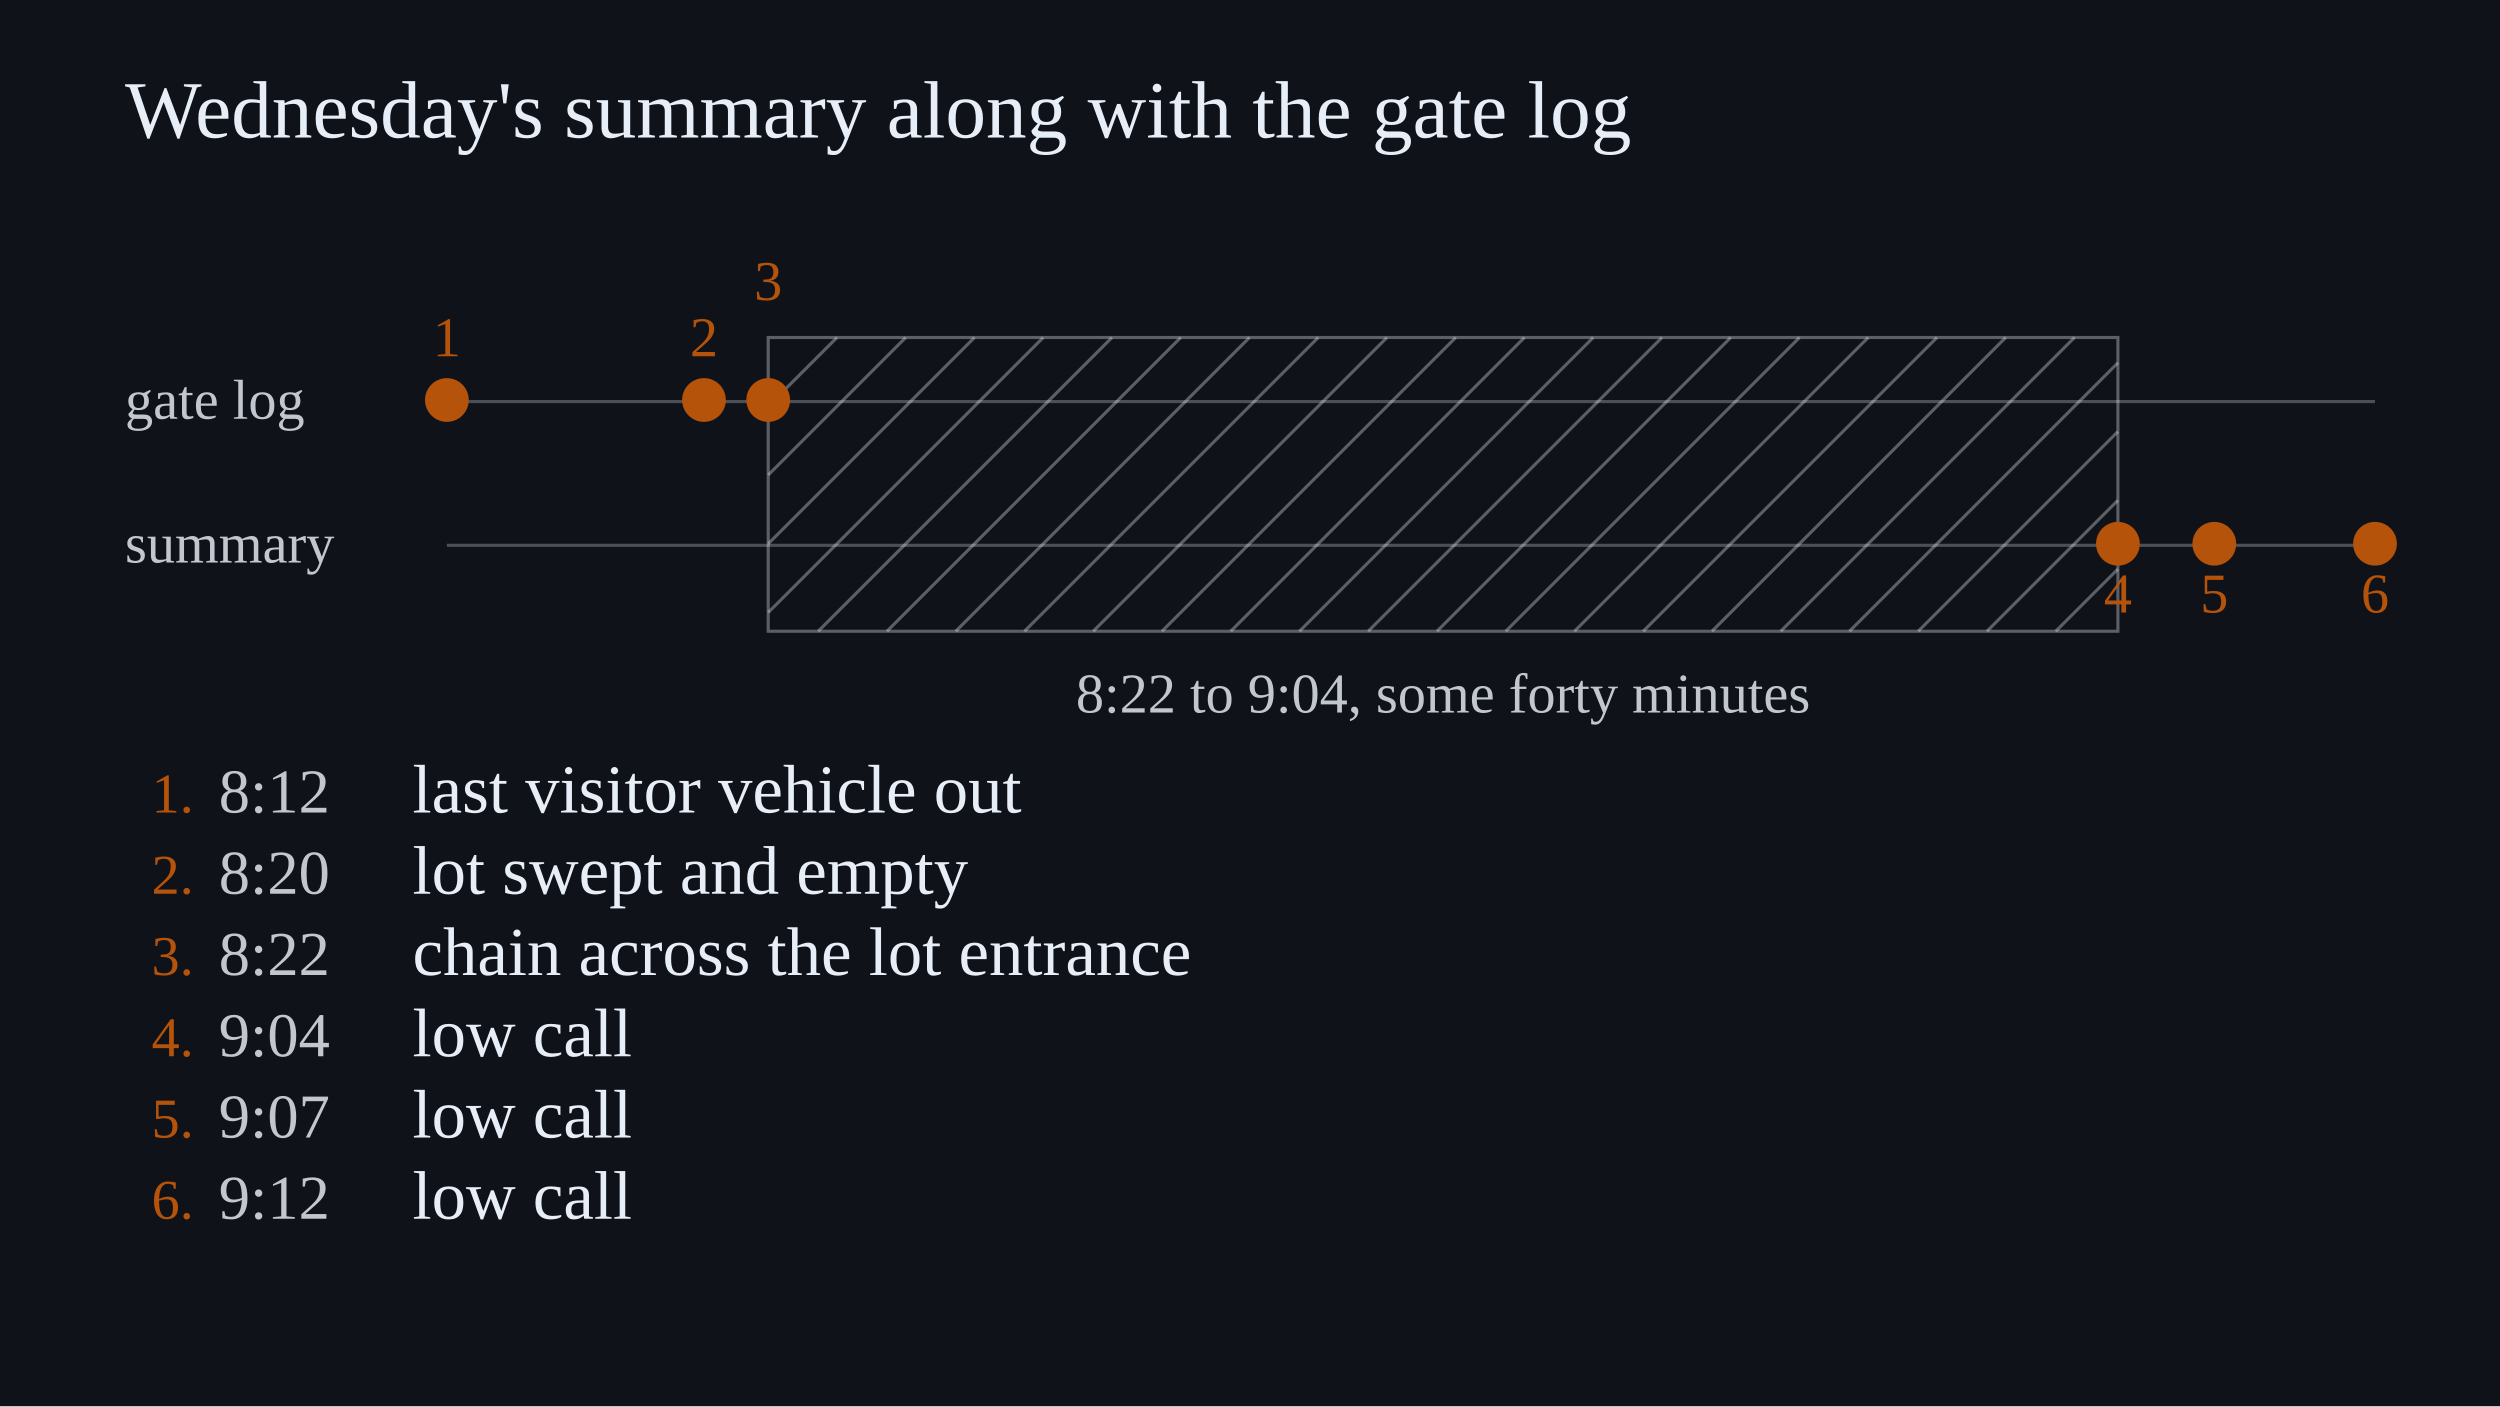
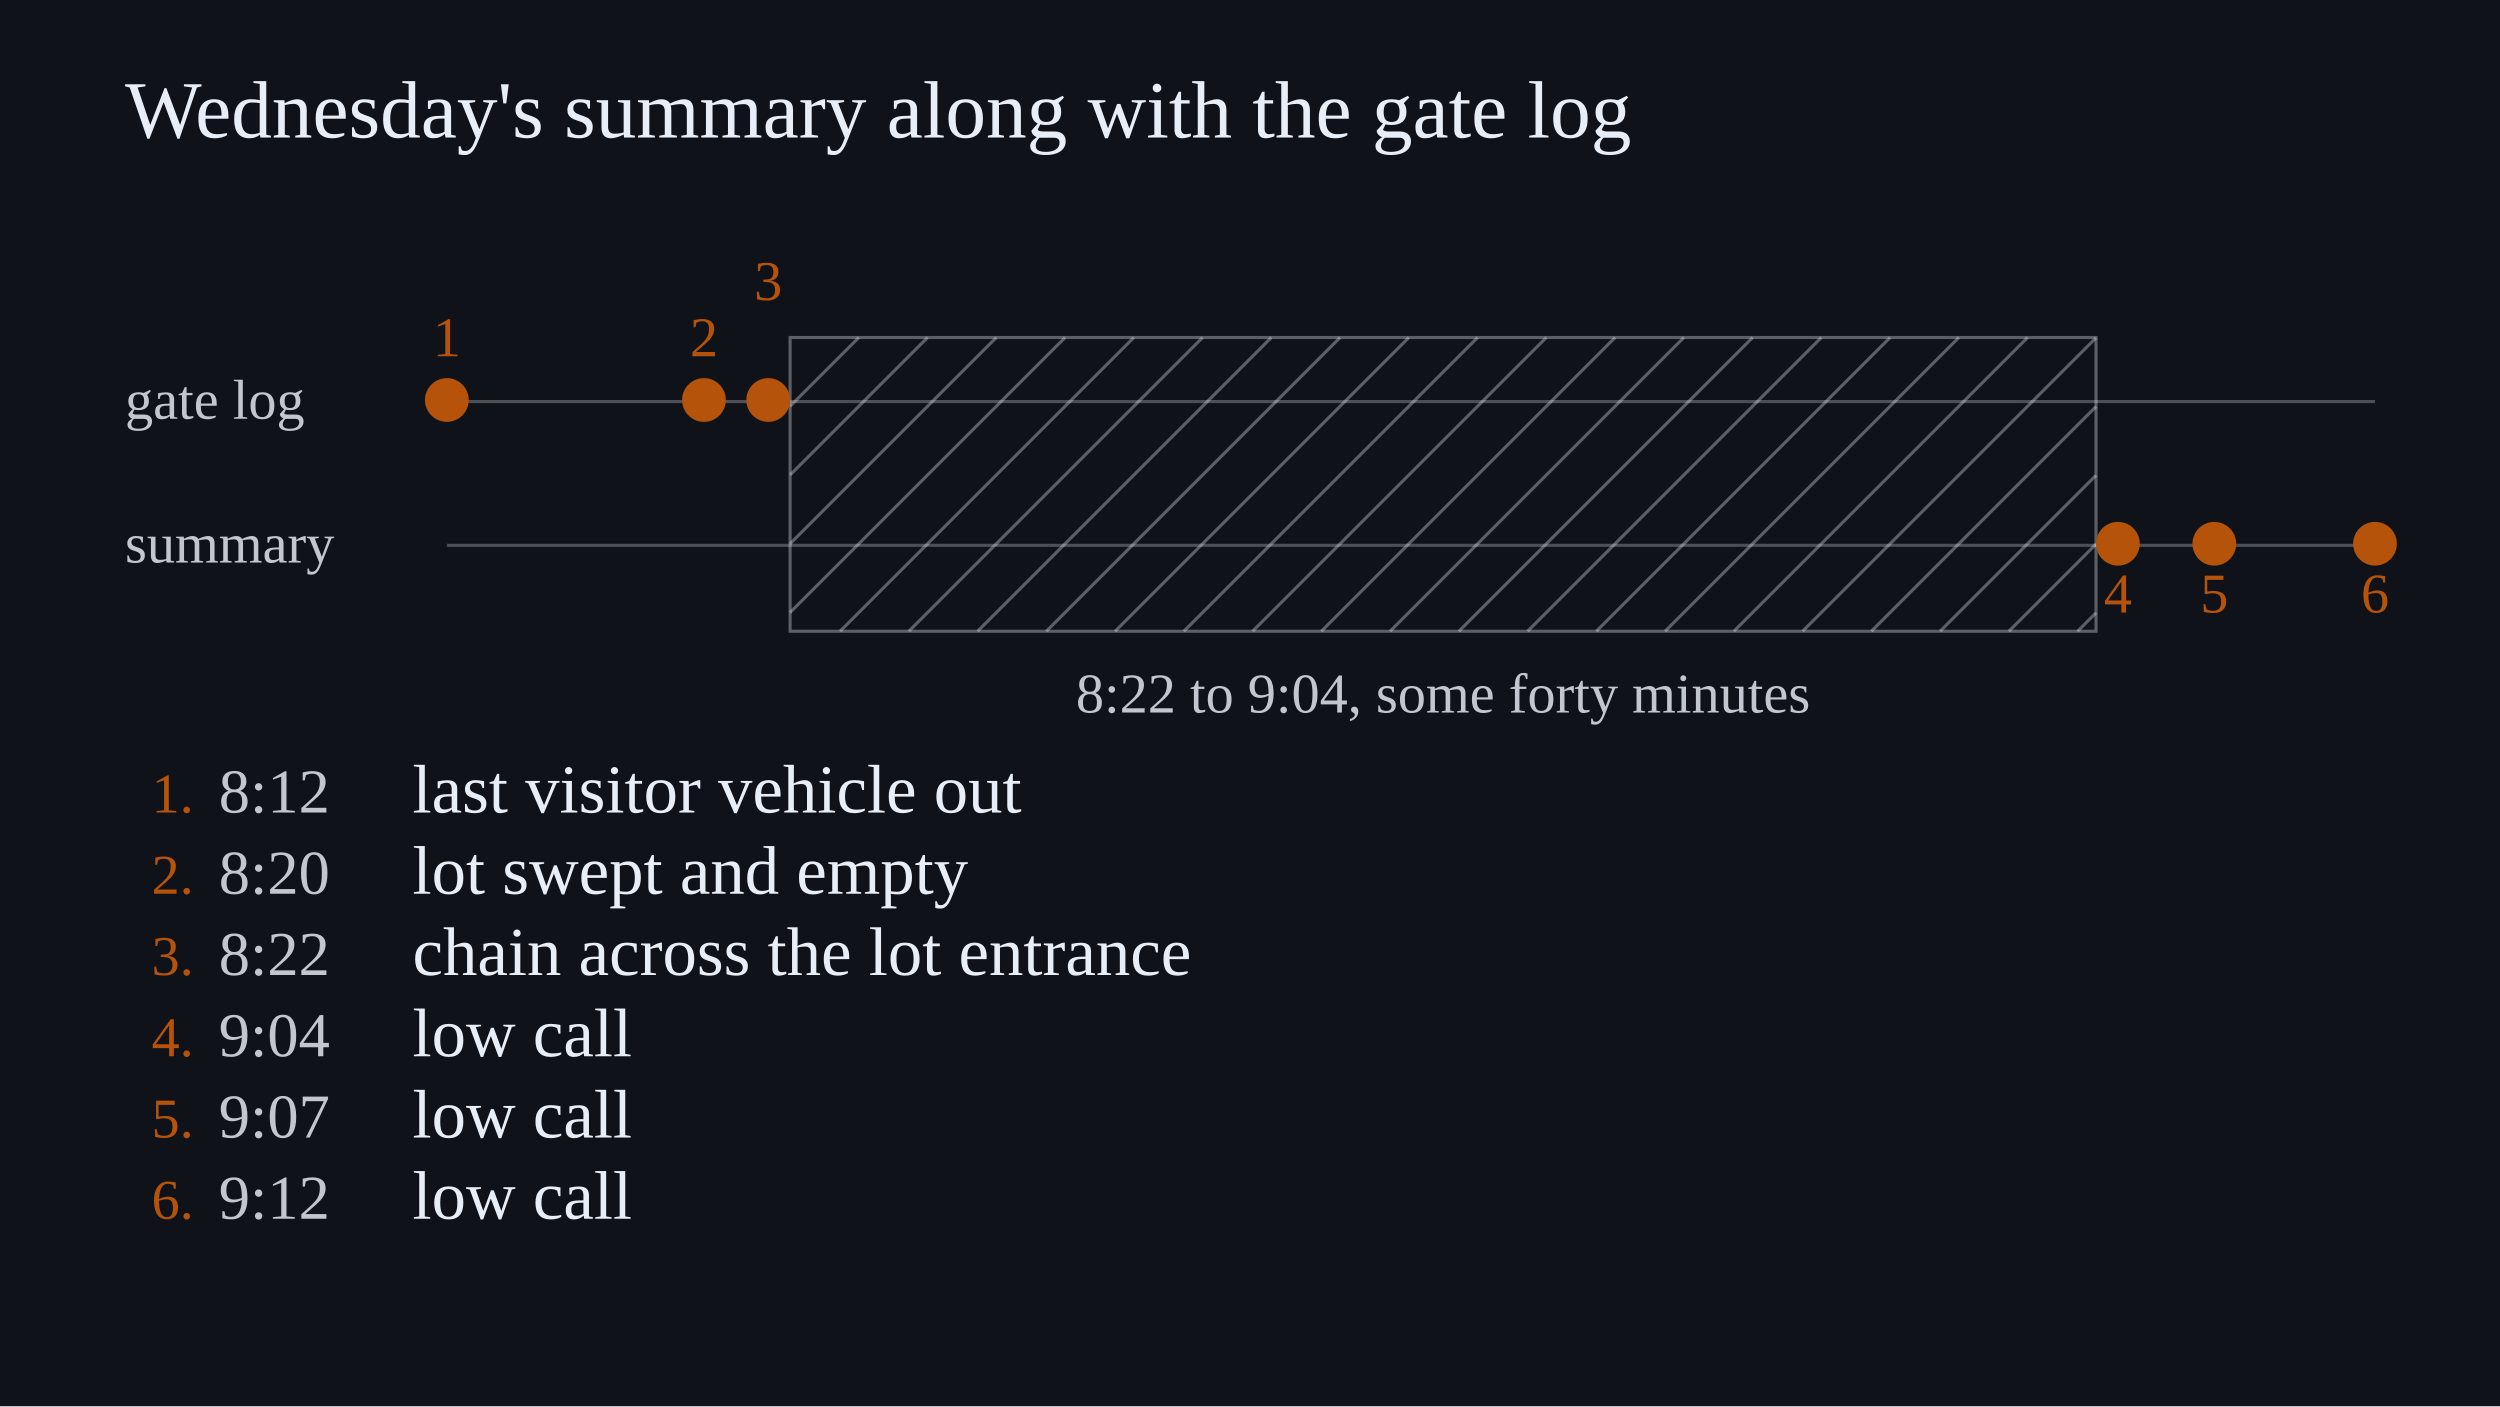
<svg xmlns="http://www.w3.org/2000/svg" width="800" height="450" viewBox="0 0 800 450" role="img">
  <rect x="0" y="0" width="800" height="450" fill="#0f1218" />
  <text x="40" y="44" font-size="26" fill="#e8eef7">Wednesday's summary along with the gate log</text>
-   <rect x="245.83" y="108" width="431.9" height="94" fill="none" stroke="rgba(232,238,247,0.35)" stroke-width="1" data-gap="some forty minutes" />
-   <line x1="267.83" y1="108" x2="245.83" y2="130" stroke="rgba(232,238,247,0.35)" stroke-width="1" />
-   <line x1="289.83" y1="108" x2="245.83" y2="152" stroke="rgba(232,238,247,0.35)" stroke-width="1" />
-   <line x1="311.83" y1="108" x2="245.83" y2="174" stroke="rgba(232,238,247,0.35)" stroke-width="1" />
-   <line x1="333.83" y1="108" x2="245.83" y2="196" stroke="rgba(232,238,247,0.35)" stroke-width="1" />
-   <line x1="355.83" y1="108" x2="261.83" y2="202" stroke="rgba(232,238,247,0.35)" stroke-width="1" />
-   <line x1="377.83" y1="108" x2="283.83" y2="202" stroke="rgba(232,238,247,0.35)" stroke-width="1" />
-   <line x1="399.83" y1="108" x2="305.83" y2="202" stroke="rgba(232,238,247,0.35)" stroke-width="1" />
-   <line x1="421.83" y1="108" x2="327.83" y2="202" stroke="rgba(232,238,247,0.35)" stroke-width="1" />
-   <line x1="443.83" y1="108" x2="349.83" y2="202" stroke="rgba(232,238,247,0.35)" stroke-width="1" />
-   <line x1="465.83" y1="108" x2="371.83" y2="202" stroke="rgba(232,238,247,0.35)" stroke-width="1" />
-   <line x1="487.83" y1="108" x2="393.83" y2="202" stroke="rgba(232,238,247,0.35)" stroke-width="1" />
-   <line x1="509.83" y1="108" x2="415.83" y2="202" stroke="rgba(232,238,247,0.35)" stroke-width="1" />
-   <line x1="531.83" y1="108" x2="437.83" y2="202" stroke="rgba(232,238,247,0.35)" stroke-width="1" />
-   <line x1="553.83" y1="108" x2="459.83" y2="202" stroke="rgba(232,238,247,0.35)" stroke-width="1" />
-   <line x1="575.83" y1="108" x2="481.83" y2="202" stroke="rgba(232,238,247,0.35)" stroke-width="1" />
-   <line x1="597.83" y1="108" x2="503.83" y2="202" stroke="rgba(232,238,247,0.35)" stroke-width="1" />
-   <line x1="619.83" y1="108" x2="525.83" y2="202" stroke="rgba(232,238,247,0.35)" stroke-width="1" />
-   <line x1="641.83" y1="108" x2="547.83" y2="202" stroke="rgba(232,238,247,0.35)" stroke-width="1" />
-   <line x1="663.83" y1="108" x2="569.83" y2="202" stroke="rgba(232,238,247,0.35)" stroke-width="1" />
-   <line x1="677.73" y1="116.1" x2="591.83" y2="202" stroke="rgba(232,238,247,0.35)" stroke-width="1" />
-   <line x1="677.73" y1="138.1" x2="613.83" y2="202" stroke="rgba(232,238,247,0.35)" stroke-width="1" />
-   <line x1="677.73" y1="160.1" x2="635.83" y2="202" stroke="rgba(232,238,247,0.35)" stroke-width="1" />
-   <line x1="677.73" y1="182.1" x2="657.83" y2="202" stroke="rgba(232,238,247,0.35)" stroke-width="1" />
+   <rect x="252.83" y="108" width="417.9" height="94" fill="none" stroke="rgba(232,238,247,0.35)" stroke-width="1" data-gap="some forty minutes" />
+   <line x1="274.83" y1="108" x2="252.83" y2="130" stroke="rgba(232,238,247,0.35)" stroke-width="1" />
+   <line x1="296.83" y1="108" x2="252.83" y2="152" stroke="rgba(232,238,247,0.35)" stroke-width="1" />
+   <line x1="318.83" y1="108" x2="252.83" y2="174" stroke="rgba(232,238,247,0.35)" stroke-width="1" />
+   <line x1="340.83" y1="108" x2="252.83" y2="196" stroke="rgba(232,238,247,0.35)" stroke-width="1" />
+   <line x1="362.83" y1="108" x2="268.83" y2="202" stroke="rgba(232,238,247,0.35)" stroke-width="1" />
+   <line x1="384.83" y1="108" x2="290.83" y2="202" stroke="rgba(232,238,247,0.35)" stroke-width="1" />
+   <line x1="406.83" y1="108" x2="312.83" y2="202" stroke="rgba(232,238,247,0.35)" stroke-width="1" />
+   <line x1="428.83" y1="108" x2="334.83" y2="202" stroke="rgba(232,238,247,0.35)" stroke-width="1" />
+   <line x1="450.83" y1="108" x2="356.83" y2="202" stroke="rgba(232,238,247,0.35)" stroke-width="1" />
+   <line x1="472.83" y1="108" x2="378.83" y2="202" stroke="rgba(232,238,247,0.35)" stroke-width="1" />
+   <line x1="494.83" y1="108" x2="400.83" y2="202" stroke="rgba(232,238,247,0.35)" stroke-width="1" />
+   <line x1="516.83" y1="108" x2="422.83" y2="202" stroke="rgba(232,238,247,0.35)" stroke-width="1" />
+   <line x1="538.83" y1="108" x2="444.83" y2="202" stroke="rgba(232,238,247,0.35)" stroke-width="1" />
+   <line x1="560.83" y1="108" x2="466.83" y2="202" stroke="rgba(232,238,247,0.35)" stroke-width="1" />
+   <line x1="582.83" y1="108" x2="488.83" y2="202" stroke="rgba(232,238,247,0.35)" stroke-width="1" />
+   <line x1="604.83" y1="108" x2="510.83" y2="202" stroke="rgba(232,238,247,0.35)" stroke-width="1" />
+   <line x1="626.83" y1="108" x2="532.83" y2="202" stroke="rgba(232,238,247,0.35)" stroke-width="1" />
+   <line x1="648.83" y1="108" x2="554.83" y2="202" stroke="rgba(232,238,247,0.35)" stroke-width="1" />
+   <line x1="670.73" y1="108.1" x2="576.83" y2="202" stroke="rgba(232,238,247,0.35)" stroke-width="1" />
+   <line x1="670.73" y1="130.1" x2="598.83" y2="202" stroke="rgba(232,238,247,0.35)" stroke-width="1" />
+   <line x1="670.73" y1="152.1" x2="620.83" y2="202" stroke="rgba(232,238,247,0.35)" stroke-width="1" />
+   <line x1="670.73" y1="174.1" x2="642.83" y2="202" stroke="rgba(232,238,247,0.35)" stroke-width="1" />
+   <line x1="670.73" y1="196.1" x2="664.83" y2="202" stroke="rgba(232,238,247,0.35)" stroke-width="1" />
  <text x="40" y="134" font-size="18" fill="#e8eef7" fill-opacity="0.82">gate log</text>
  <line x1="143" y1="128.5" x2="760" y2="128.5" stroke="rgba(232,238,247,0.28)" stroke-width="1" />
  <text x="40" y="180" font-size="18" fill="#e8eef7" fill-opacity="0.82">summary</text>
  <line x1="143" y1="174.5" x2="760" y2="174.5" stroke="rgba(232,238,247,0.28)" stroke-width="1" />
  <circle cx="143" cy="128" r="7" fill="#b45309" />
  <text x="143" y="114" font-size="18" fill="#b45309" text-anchor="middle">1</text>
  <circle cx="225.27" cy="128" r="7" fill="#b45309" />
  <text x="225.27" y="114" font-size="18" fill="#b45309" text-anchor="middle">2</text>
  <circle cx="245.83" cy="128" r="7" fill="#b45309" />
  <text x="245.83" y="96" font-size="18" fill="#b45309" text-anchor="middle">3</text>
  <circle cx="677.73" cy="174" r="7" fill="#b45309" />
  <text x="677.73" y="196" font-size="18" fill="#b45309" text-anchor="middle">4</text>
  <circle cx="708.58" cy="174" r="7" fill="#b45309" />
  <text x="708.58" y="196" font-size="18" fill="#b45309" text-anchor="middle">5</text>
  <circle cx="760" cy="174" r="7" fill="#b45309" />
  <text x="760" y="196" font-size="18" fill="#b45309" text-anchor="middle">6</text>
  <text x="461.78" y="228" font-size="18" fill="#e8eef7" text-anchor="middle" fill-opacity="0.82">8:22 to 9:04, some forty minutes</text>
  <text x="62" y="260" font-size="18" fill="#b45309" text-anchor="end">1.</text>
  <text x="70" y="260" font-size="20" fill="#e8eef7" fill-opacity="0.82">8:12</text>
  <text x="132" y="260" font-size="22" fill="#e8eef7">last visitor vehicle out</text>
  <text x="62" y="286" font-size="18" fill="#b45309" text-anchor="end">2.</text>
  <text x="70" y="286" font-size="20" fill="#e8eef7" fill-opacity="0.82">8:20</text>
  <text x="132" y="286" font-size="22" fill="#e8eef7">lot swept and empty</text>
  <text x="62" y="312" font-size="18" fill="#b45309" text-anchor="end">3.</text>
  <text x="70" y="312" font-size="20" fill="#e8eef7" fill-opacity="0.82">8:22</text>
  <text x="132" y="312" font-size="22" fill="#e8eef7">chain across the lot entrance</text>
  <text x="62" y="338" font-size="18" fill="#b45309" text-anchor="end">4.</text>
  <text x="70" y="338" font-size="20" fill="#e8eef7" fill-opacity="0.82">9:04</text>
  <text x="132" y="338" font-size="22" fill="#e8eef7">low call</text>
  <text x="62" y="364" font-size="18" fill="#b45309" text-anchor="end">5.</text>
  <text x="70" y="364" font-size="20" fill="#e8eef7" fill-opacity="0.82">9:07</text>
  <text x="132" y="364" font-size="22" fill="#e8eef7">low call</text>
  <text x="62" y="390" font-size="18" fill="#b45309" text-anchor="end">6.</text>
  <text x="70" y="390" font-size="20" fill="#e8eef7" fill-opacity="0.82">9:12</text>
  <text x="132" y="390" font-size="22" fill="#e8eef7">low call</text>
</svg>
